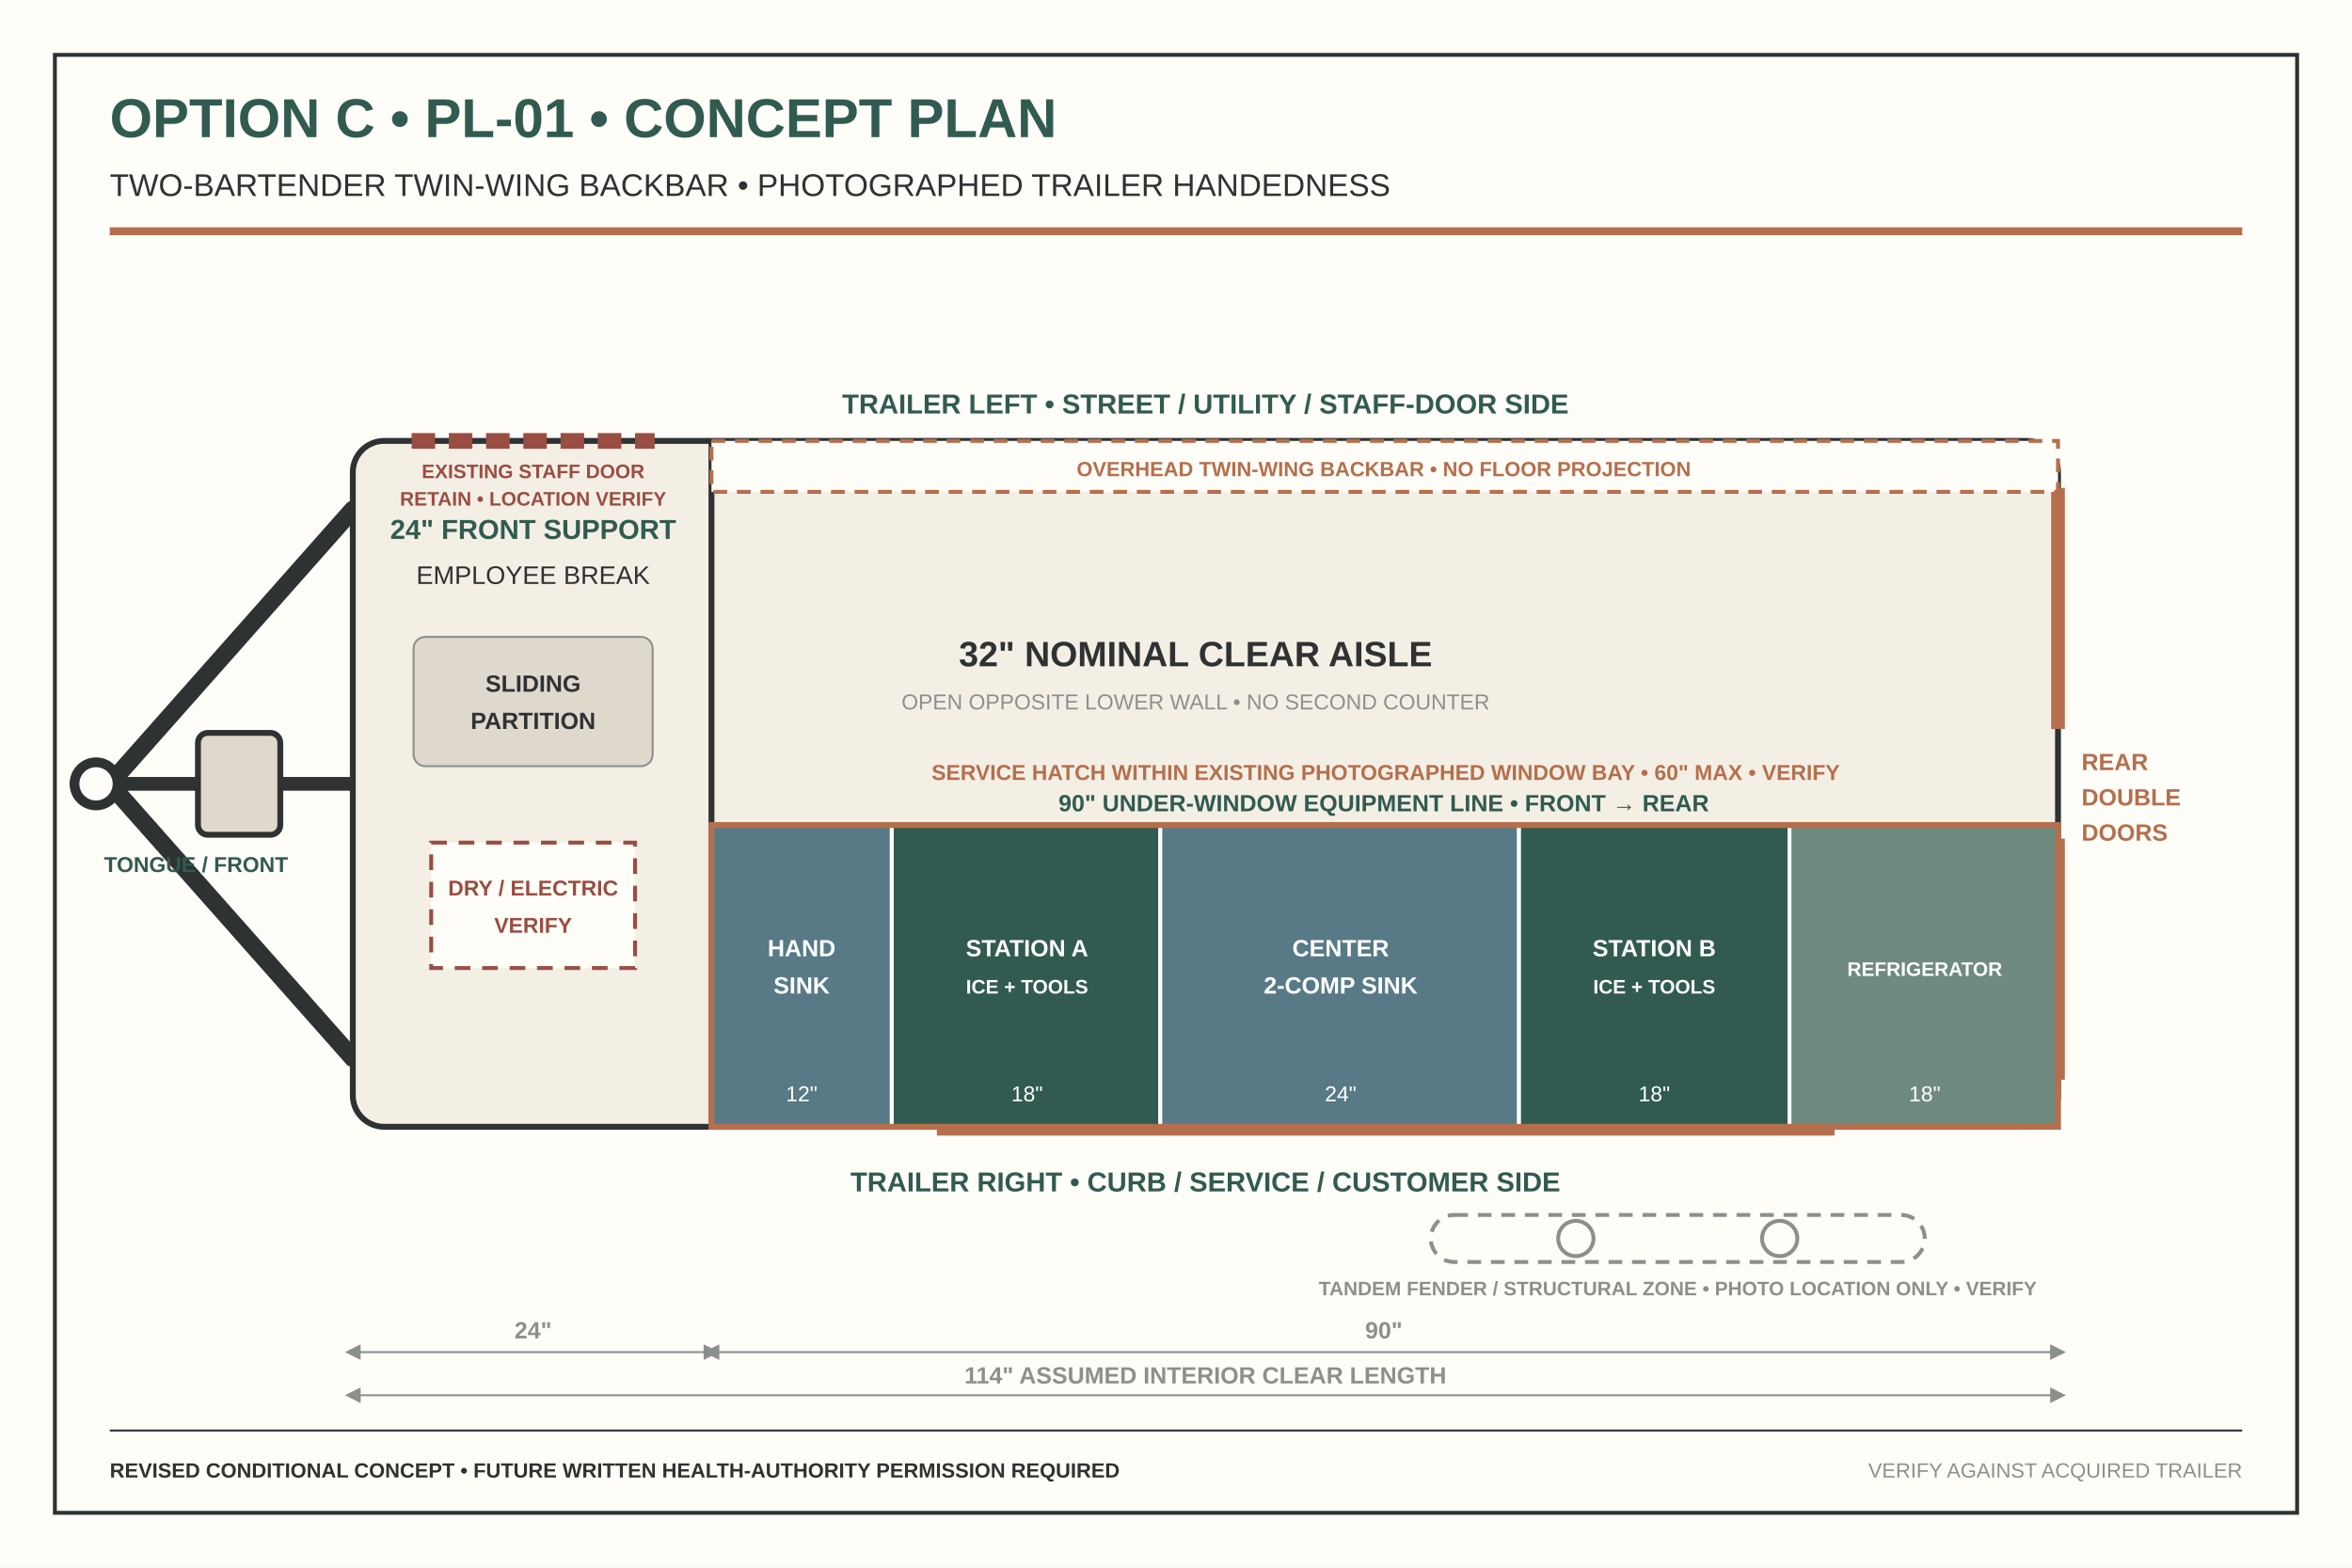
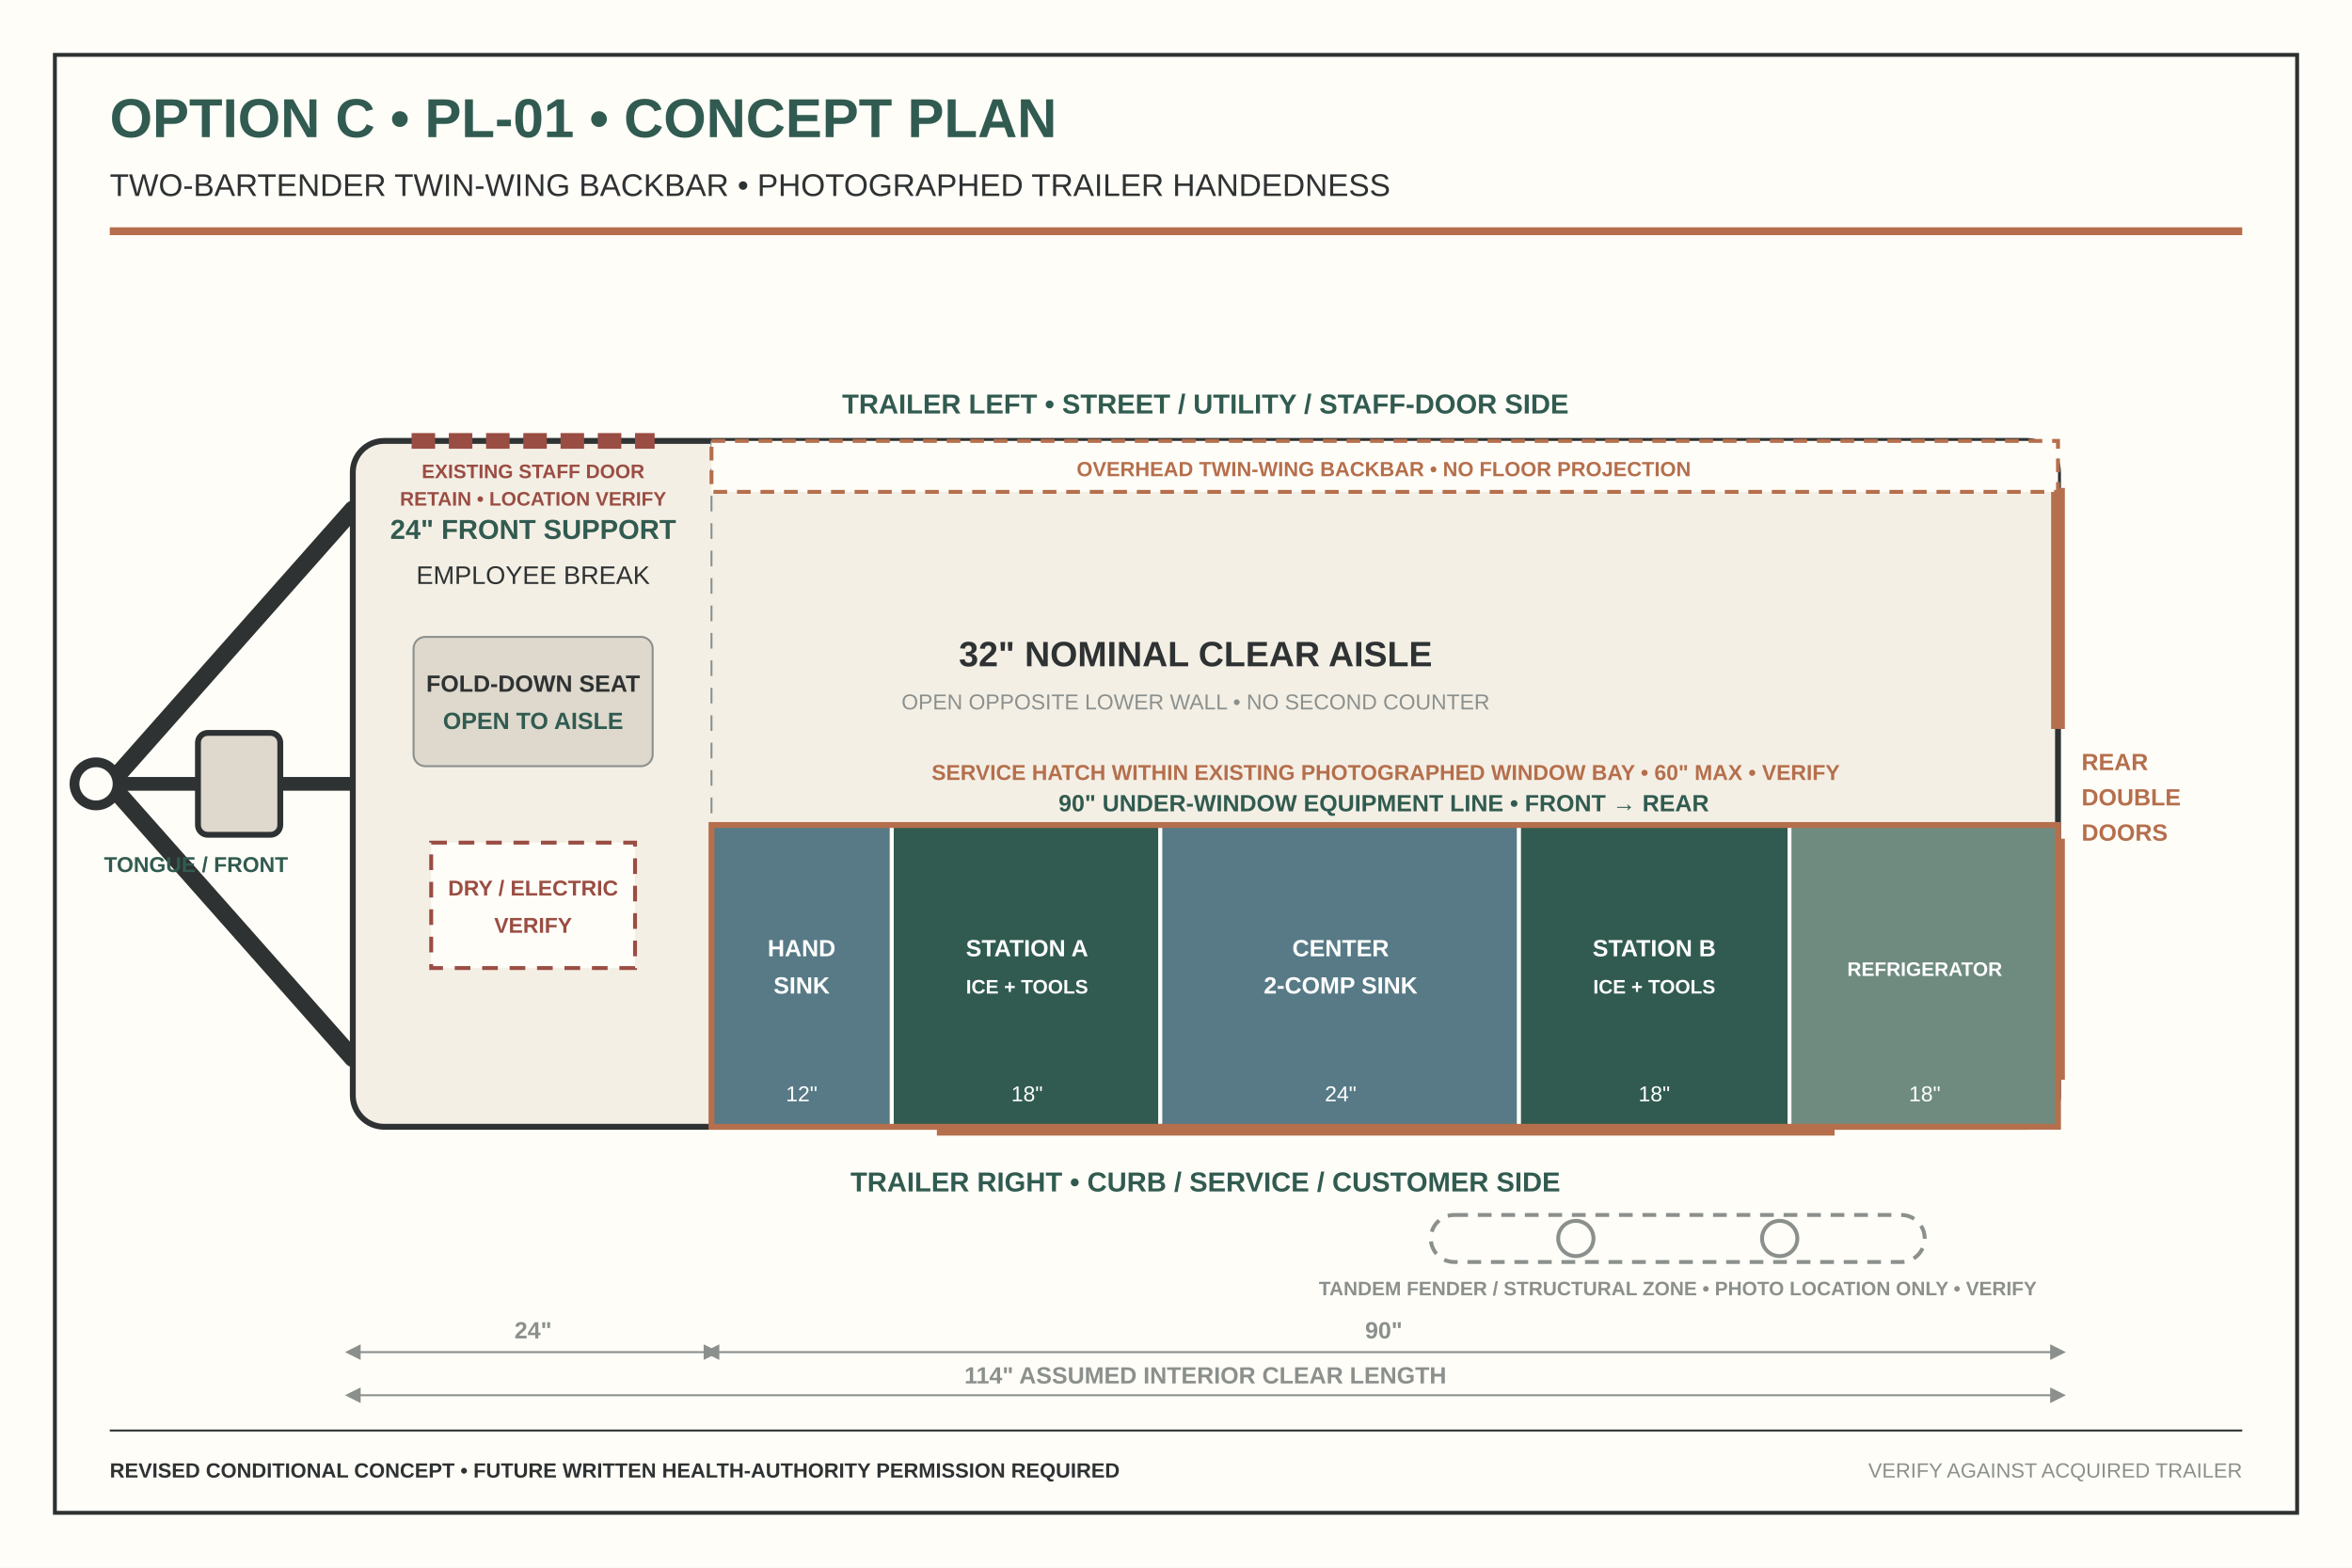
<svg xmlns="http://www.w3.org/2000/svg" width="1200" height="800" viewBox="0 0 1200 800" role="img" aria-labelledby="title desc">
  <defs>
    <marker id="arrow" markerWidth="8" markerHeight="8" refX="4" refY="4" orient="auto-start-reverse">
      <path d="M0,0 L8,4 L0,8 z" fill="#8B908D" />
    </marker>
    <pattern id="hatch" width="10" height="10" patternUnits="userSpaceOnUse" patternTransform="rotate(45)">
      <line x1="0" y1="0" x2="0" y2="10" stroke="#8B908D" stroke-width="2" />
    </pattern>
  </defs>
  <style>.ew{font:700 12px Arial;text-anchor:middle;fill:#FFF}.dw{font:11px Arial;text-anchor:middle;fill:#FFF}.small{font-size:10px}</style>
  <rect width="1200" height="800" fill="#FFFDF8" />
  <rect x="28" y="28" width="1144" height="744" fill="none" stroke="#2E3232" stroke-width="2" />
  <text x="56" y="70" font-family="Arial" font-size="28" font-weight="700" fill="#315B50">OPTION C • PL-01 • CONCEPT PLAN</text>
  <text x="56" y="100" font-family="Arial" font-size="16" fill="#2E3232">TWO-BARTENDER TWIN-WING BACKBAR • PHOTOGRAPHED TRAILER HANDEDNESS</text>
  <line x1="56" y1="118" x2="1144" y2="118" stroke="#B56F4C" stroke-width="4" />
  <line x1="56" y1="400" x2="180" y2="260" stroke="#2E3232" stroke-width="9" stroke-linecap="round" />
  <line x1="56" y1="400" x2="180" y2="540" stroke="#2E3232" stroke-width="9" stroke-linecap="round" />
  <line x1="56" y1="400" x2="180" y2="400" stroke="#2E3232" stroke-width="7" />
  <circle cx="49" cy="400" r="11" fill="#FFFDF8" stroke="#2E3232" stroke-width="5" />
  <rect x="101" y="374" width="42" height="52" rx="5" fill="#DED8CD" stroke="#2E3232" stroke-width="3" />
  <text x="100" y="445" font-family="Arial" font-size="11" text-anchor="middle" font-weight="700" fill="#315B50">TONGUE / FRONT</text>
  <rect x="180" y="225" width="870" height="350" fill="#F4EFE5" stroke="#2E3232" stroke-width="3" rx="16" />
-   <line x1="363" y1="225" x2="363" y2="575" stroke="#2E3232" stroke-width="3" />
+   <line x1="363" y1="225" x2="363" y2="575" stroke="#8B908D" stroke-width="1" stroke-dasharray="8 6" />
  <text x="272" y="275" font-family="Arial" font-size="14" text-anchor="middle" font-weight="700" fill="#315B50">24" FRONT SUPPORT</text>
  <text x="272" y="298" font-family="Arial" font-size="13" text-anchor="middle" fill="#2E3232">EMPLOYEE BREAK</text>
  <rect x="211" y="325" width="122" height="66" rx="6" fill="#DED8CD" stroke="#8B908D" />
-   <text x="272" y="353" font-family="Arial" font-size="12" text-anchor="middle" font-weight="700" fill="#2E3232">SLIDING</text>
-   <text x="272" y="372" font-family="Arial" font-size="12" text-anchor="middle" font-weight="700" fill="#2E3232">PARTITION</text>
+   <text x="272" y="353" font-family="Arial" font-size="12" text-anchor="middle" font-weight="700" fill="#2E3232">FOLD-DOWN SEAT</text>
+   <text x="272" y="372" font-family="Arial" font-size="12" text-anchor="middle" font-weight="700" fill="#315B50">OPEN TO AISLE</text>
  <rect x="220" y="430" width="104" height="64" fill="#FFFDF8" stroke="#9A4D43" stroke-width="2" stroke-dasharray="8 6" />
  <text x="272" y="457" font-family="Arial" font-size="11" text-anchor="middle" font-weight="700" fill="#9A4D43">DRY / ELECTRIC</text>
  <text x="272" y="476" font-family="Arial" font-size="11" text-anchor="middle" font-weight="700" fill="#9A4D43">VERIFY</text>
  <line x1="1050" y1="249" x2="1050" y2="372" stroke="#B56F4C" stroke-width="7" />
  <line x1="1050" y1="428" x2="1050" y2="551" stroke="#B56F4C" stroke-width="7" />
  <text x="1062" y="393" font-family="Arial" font-size="12" font-weight="700" fill="#B56F4C">REAR</text>
  <text x="1062" y="411" font-family="Arial" font-size="12" font-weight="700" fill="#B56F4C">DOUBLE</text>
  <text x="1062" y="429" font-family="Arial" font-size="12" font-weight="700" fill="#B56F4C">DOORS</text>
  <text x="615" y="211" font-family="Arial" font-size="14" text-anchor="middle" font-weight="700" fill="#315B50">TRAILER LEFT • STREET / UTILITY / STAFF-DOOR SIDE</text>
  <line x1="210" y1="225" x2="334" y2="225" stroke="#9A4D43" stroke-width="8" stroke-dasharray="12 7" />
  <text x="272" y="244" font-family="Arial" font-size="10" text-anchor="middle" font-weight="700" fill="#9A4D43">EXISTING STAFF DOOR</text>
  <text x="272" y="258" font-family="Arial" font-size="10" text-anchor="middle" font-weight="700" fill="#9A4D43">RETAIN • LOCATION VERIFY</text>
  <rect x="363" y="225" width="687" height="26" fill="#FFFDF8" stroke="#B56F4C" stroke-width="2" stroke-dasharray="7 5" />
  <text x="706" y="243" font-family="Arial" font-size="10.5" text-anchor="middle" font-weight="700" fill="#B56F4C">OVERHEAD TWIN-WING BACKBAR • NO FLOOR PROJECTION</text>
  <text x="615" y="608" font-family="Arial" font-size="14" text-anchor="middle" font-weight="700" fill="#315B50">TRAILER RIGHT • CURB / SERVICE / CUSTOMER SIDE</text>
  <line x1="478" y1="575" x2="936" y2="575" stroke="#B56F4C" stroke-width="9" />
  <text x="707" y="398" font-family="Arial" font-size="11" text-anchor="middle" font-weight="700" fill="#B56F4C">SERVICE HATCH WITHIN EXISTING PHOTOGRAPHED WINDOW BAY • 60" MAX • VERIFY</text>
  <rect x="363" y="421" width="92" height="154" fill="#577A86" stroke="#FFFDF8" stroke-width="2" />
  <rect x="455" y="421" width="137" height="154" fill="#315B50" stroke="#FFFDF8" stroke-width="2" />
  <rect x="592" y="421" width="183" height="154" fill="#577A86" stroke="#FFFDF8" stroke-width="2" />
  <rect x="775" y="421" width="138" height="154" fill="#315B50" stroke="#FFFDF8" stroke-width="2" />
  <rect x="913" y="421" width="137" height="154" fill="#6F8B80" stroke="#FFFDF8" stroke-width="2" />
  <text x="409" y="488" class="ew">HAND</text>
  <text x="409" y="507" class="ew">SINK</text>
  <text x="409" y="562" class="dw">12"</text>
  <text x="524" y="488" class="ew">STATION A</text>
  <text x="524" y="507" class="ew small">ICE + TOOLS</text>
  <text x="524" y="562" class="dw">18"</text>
  <text x="684" y="488" class="ew">CENTER</text>
  <text x="684" y="507" class="ew">2-COMP SINK</text>
  <text x="684" y="562" class="dw">24"</text>
  <text x="844" y="488" class="ew">STATION B</text>
  <text x="844" y="507" class="ew small">ICE + TOOLS</text>
  <text x="844" y="562" class="dw">18"</text>
  <text x="982" y="498" class="ew small">REFRIGERATOR</text>
  <text x="982" y="562" class="dw">18"</text>
  <rect x="363" y="421" width="687" height="154" fill="none" stroke="#B56F4C" stroke-width="3" />
  <text x="706" y="414" font-family="Arial" font-size="12" text-anchor="middle" font-weight="700" fill="#315B50">90" UNDER-WINDOW EQUIPMENT LINE • FRONT → REAR</text>
  <text x="610" y="340" font-family="Arial" font-size="18" text-anchor="middle" font-weight="700" fill="#2E3232">32" NOMINAL CLEAR AISLE</text>
  <text x="610" y="362" font-family="Arial" font-size="11" text-anchor="middle" fill="#8B908D">OPEN OPPOSITE LOWER WALL • NO SECOND COUNTER</text>
  <rect x="730" y="620" width="252" height="24" rx="12" fill="none" stroke="#8B908D" stroke-width="2" stroke-dasharray="7 5" />
  <circle cx="804" cy="632" r="9" fill="none" stroke="#8B908D" stroke-width="2" />
  <circle cx="908" cy="632" r="9" fill="none" stroke="#8B908D" stroke-width="2" />
  <text x="856" y="661" font-family="Arial" font-size="10" text-anchor="middle" font-weight="700" fill="#8B908D">TANDEM FENDER / STRUCTURAL ZONE • PHOTO LOCATION ONLY • VERIFY</text>
  <line x1="180" y1="690" x2="363" y2="690" stroke="#8B908D" marker-start="url(#arrow)" marker-end="url(#arrow)" />
  <text x="272" y="683" font-family="Arial" font-size="12" text-anchor="middle" font-weight="700" fill="#8B908D">24"</text>
  <line x1="363" y1="690" x2="1050" y2="690" stroke="#8B908D" marker-start="url(#arrow)" marker-end="url(#arrow)" />
  <text x="706" y="683" font-family="Arial" font-size="12" text-anchor="middle" font-weight="700" fill="#8B908D">90"</text>
  <line x1="180" y1="712" x2="1050" y2="712" stroke="#8B908D" marker-start="url(#arrow)" marker-end="url(#arrow)" />
  <text x="615" y="706" font-family="Arial" font-size="12" text-anchor="middle" font-weight="700" fill="#8B908D">114" ASSUMED INTERIOR CLEAR LENGTH</text>
  <line x1="56" y1="730" x2="1144" y2="730" stroke="#2E3232" />
  <text x="56" y="754" font-family="Arial" font-size="10.5" font-weight="700" fill="#2E3232">REVISED CONDITIONAL CONCEPT • FUTURE WRITTEN HEALTH-AUTHORITY PERMISSION REQUIRED</text>
  <text x="1144" y="754" font-family="Arial" font-size="10.5" text-anchor="end" fill="#8B908D">VERIFY AGAINST ACQUIRED TRAILER</text>
</svg>
